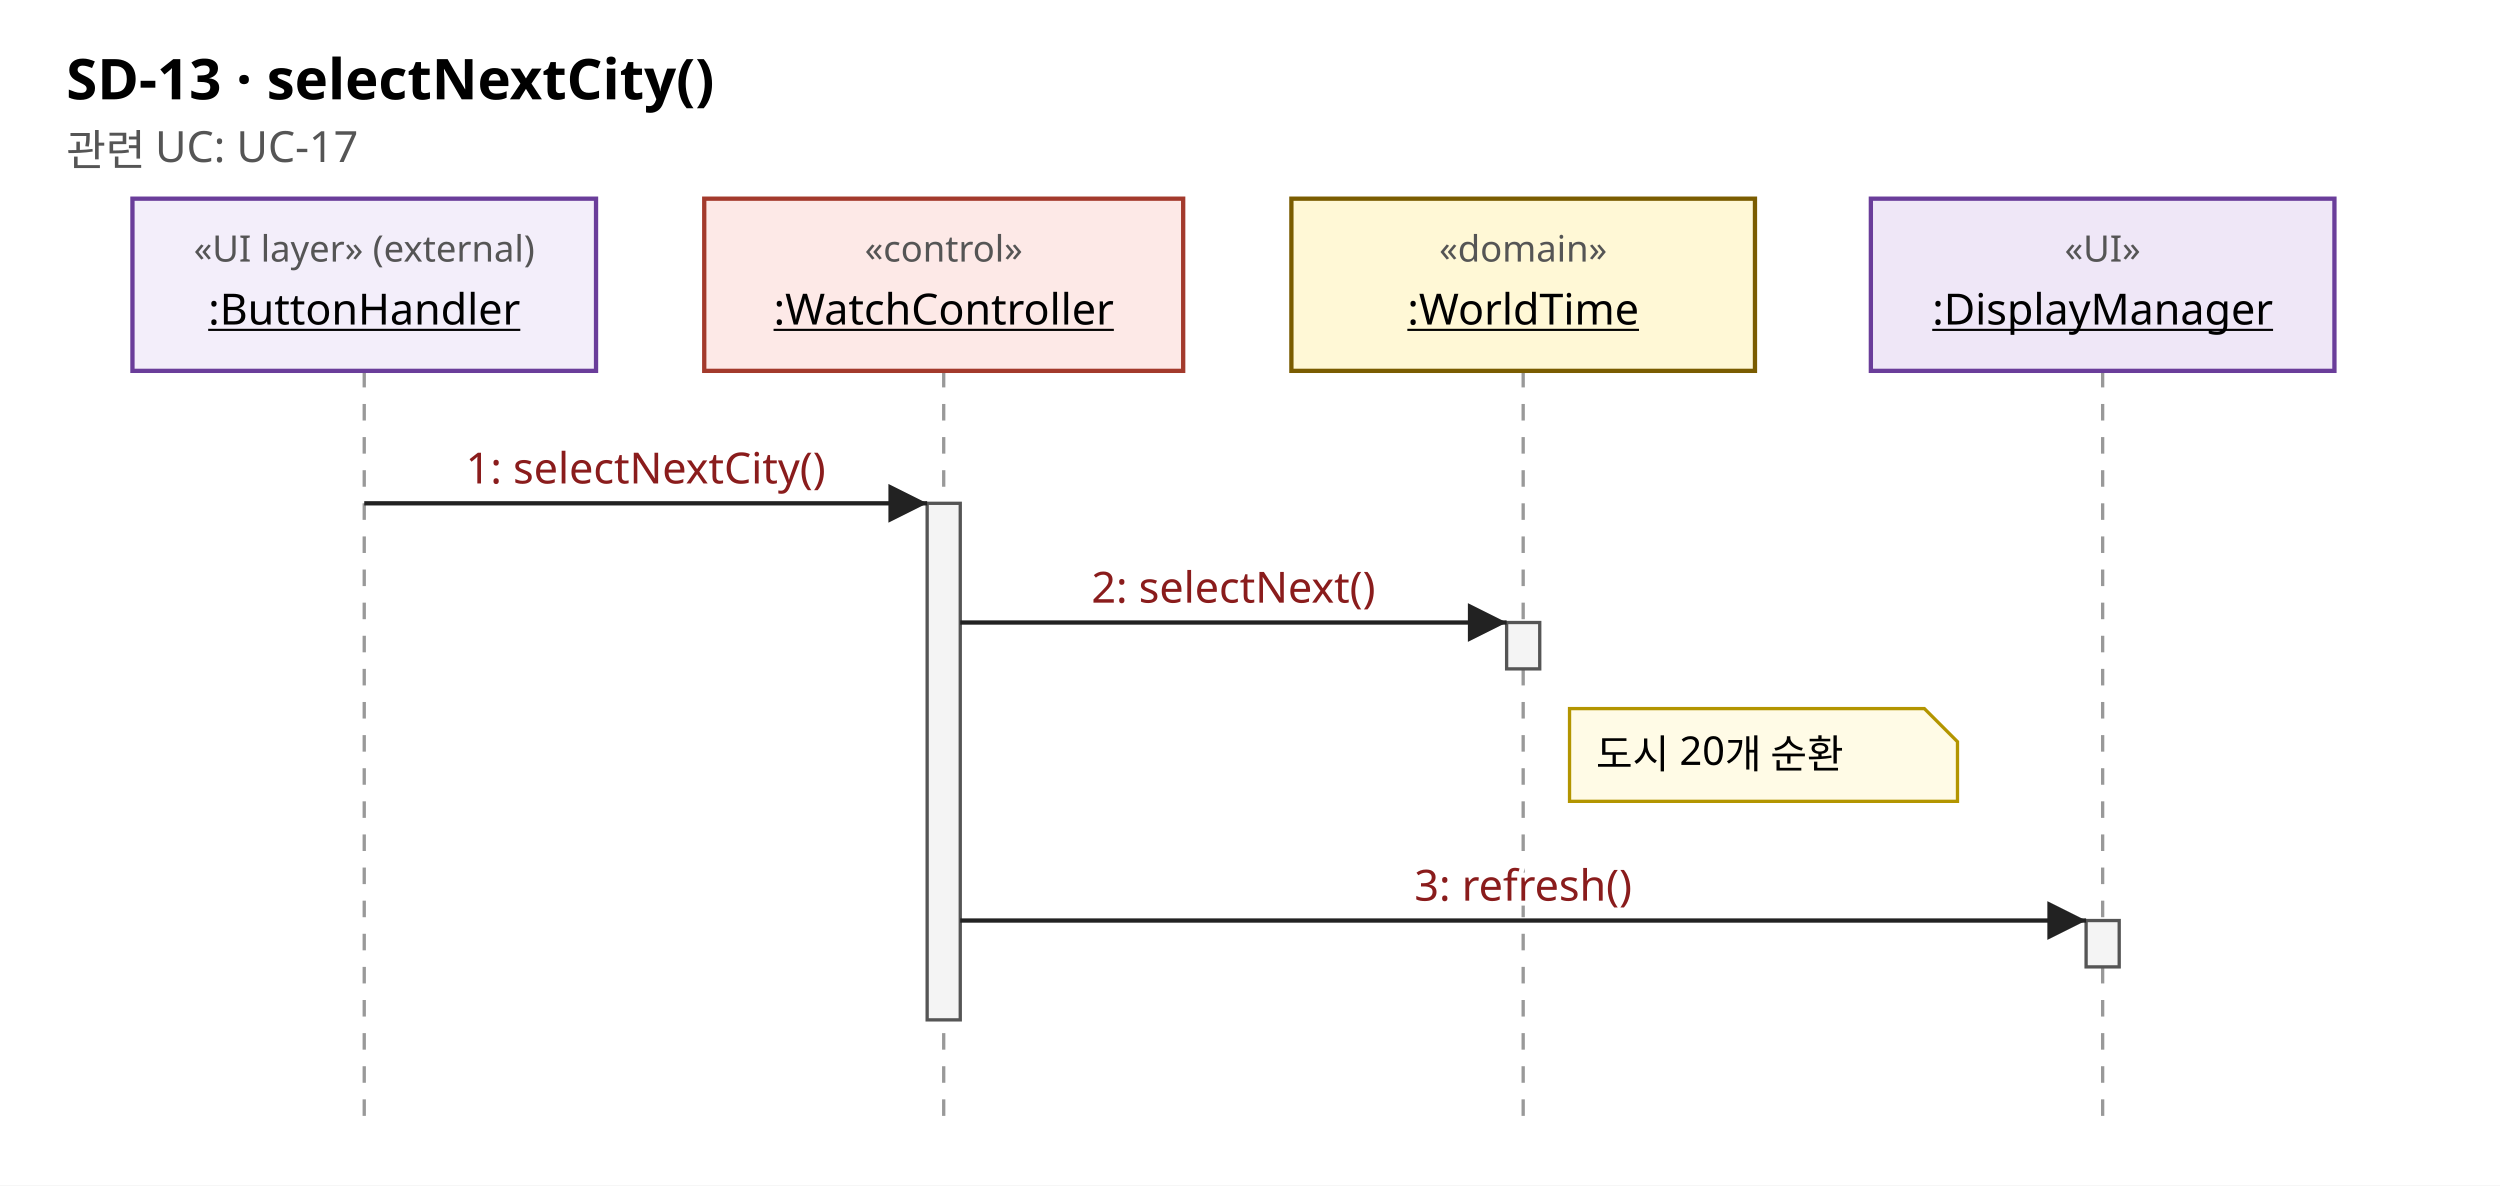
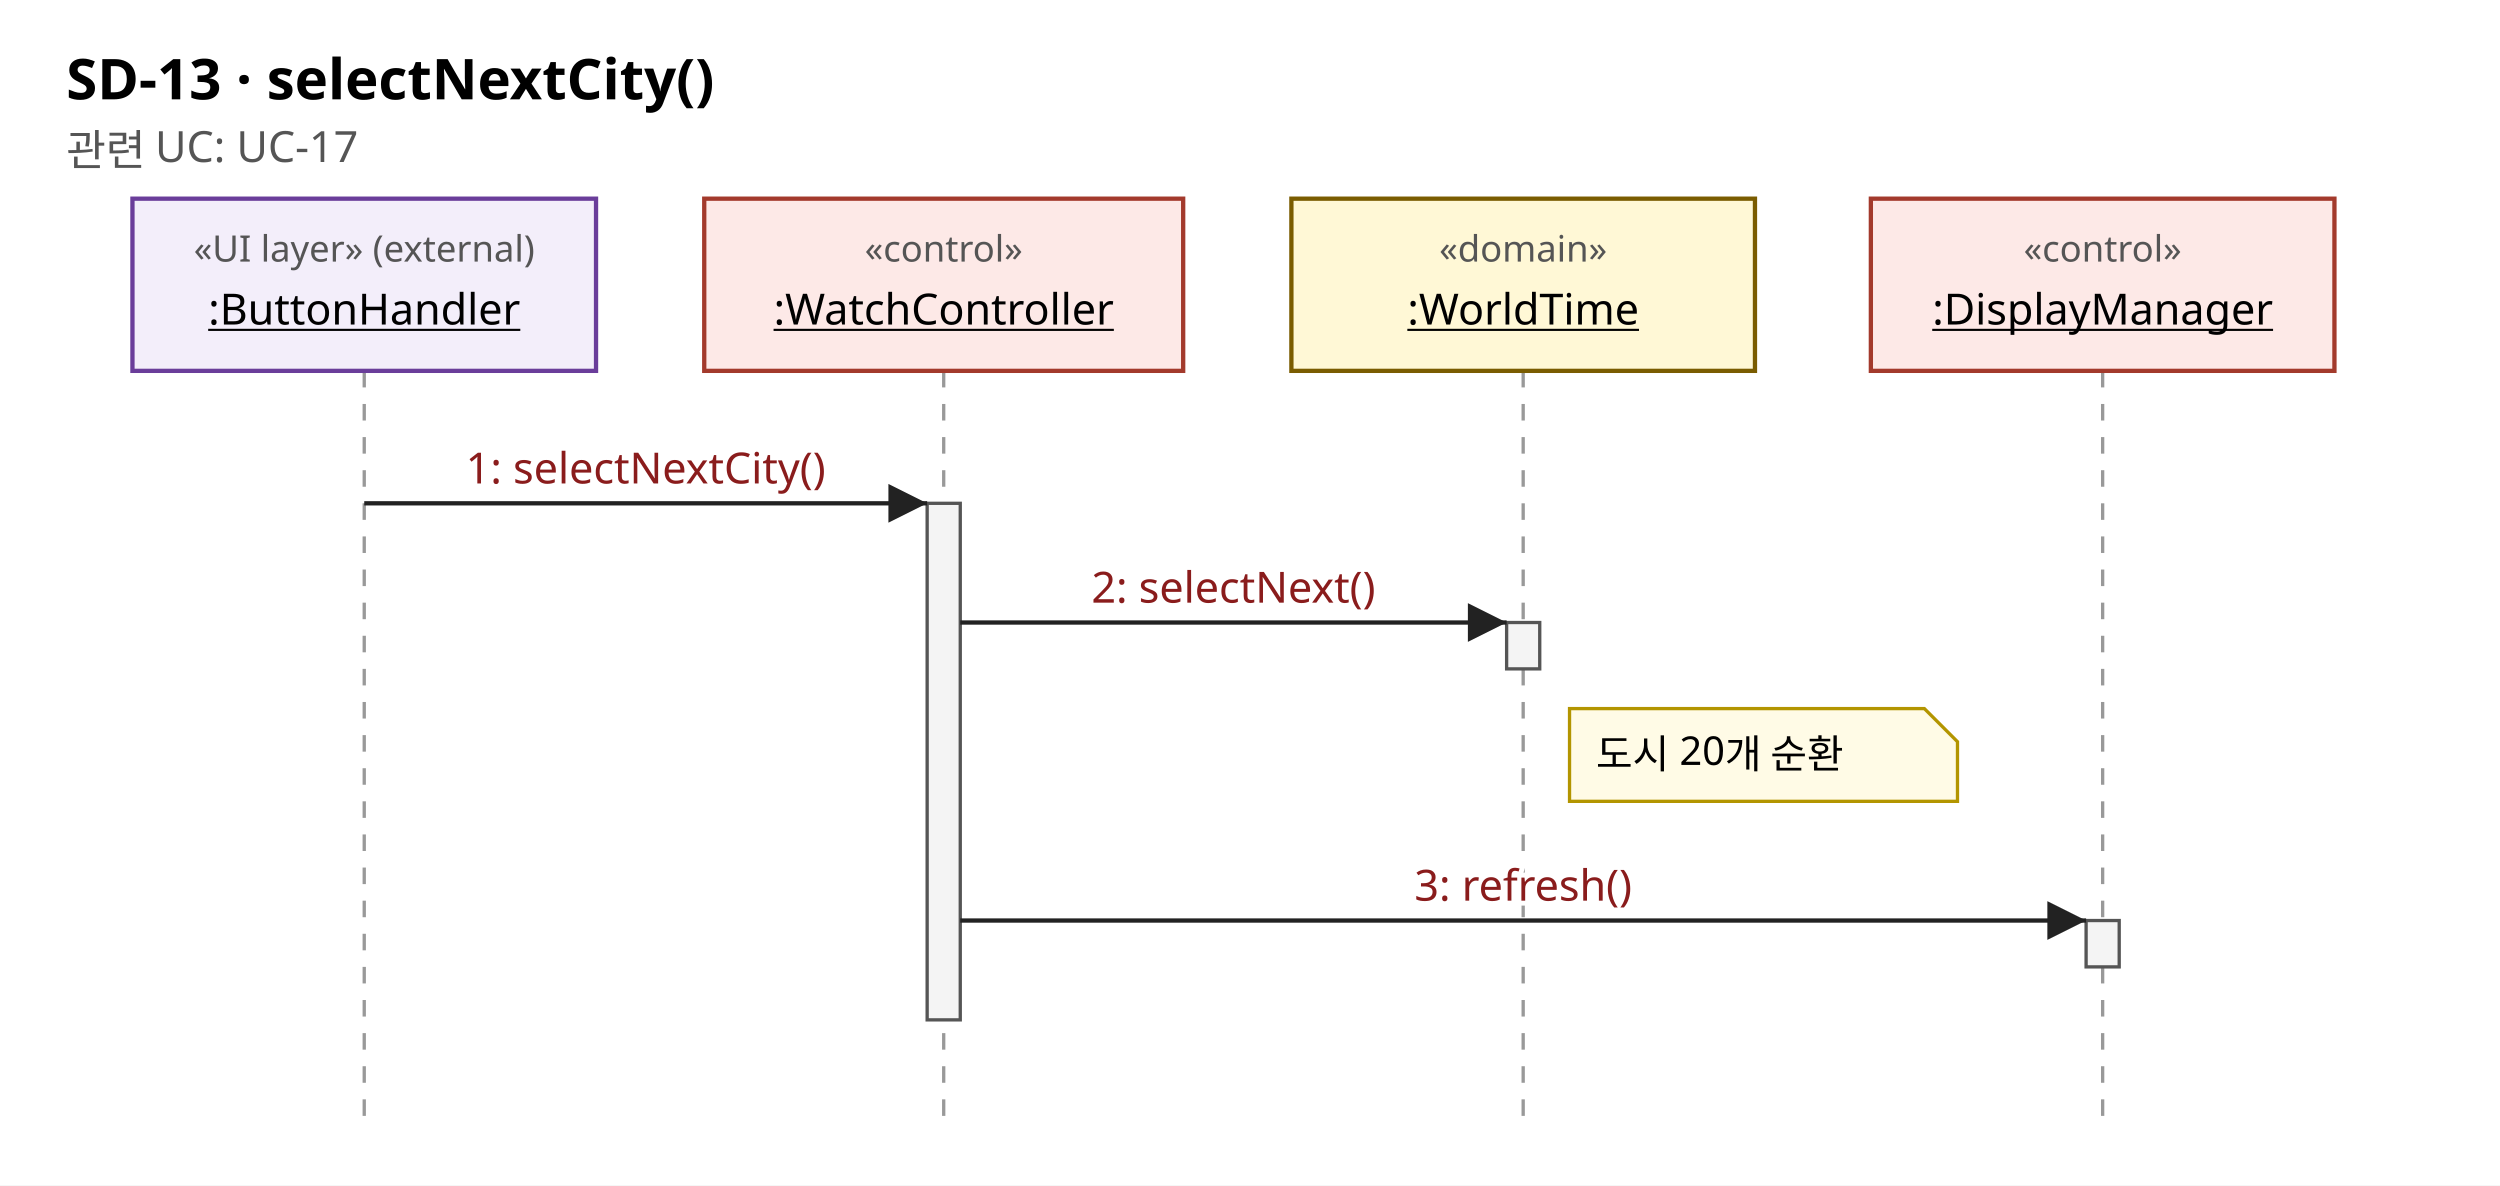
<svg xmlns="http://www.w3.org/2000/svg" width="755" height="358" viewBox="0 0 755 358" font-family="Malgun Gothic, Apple SD Gothic Neo, Noto Sans KR, WenQuanYi Zen Hei, sans-serif">
  <defs>
    <marker id="f" viewBox="0 0 10 10" refX="10" refY="5" markerWidth="9" markerHeight="9" orient="auto">
      <path d="M0,0 L10,5 L0,10 z" fill="#222" />
    </marker>
  </defs>
  <rect width="755" height="358" fill="#fff" />
  <text x="20" y="30" font-size="17" font-weight="bold">SD-13 · selectNextCity()</text>
  <text x="20" y="50" font-size="13" fill="#555">관련 UC: UC-17</text>
  <line x1="110" y1="112" x2="110" y2="338" stroke="#999" stroke-dasharray="5 5" />
  <rect x="40.0" y="60" width="140" height="52" fill="#f3eefa" stroke="#6a3d9a" stroke-width="1.3" />
  <text x="110" y="79" text-anchor="middle" font-size="11" fill="#555">«UI layer» (external)</text>
  <text x="110" y="98" text-anchor="middle" font-size="13" text-decoration="underline">:ButtonHandler</text>
  <line x1="285" y1="112" x2="285" y2="338" stroke="#999" stroke-dasharray="5 5" />
  <rect x="212.68" y="60" width="144.64" height="52" fill="#fde9e7" stroke="#a33a2c" stroke-width="1.3" />
  <text x="285" y="79" text-anchor="middle" font-size="11" fill="#555">«control»</text>
  <text x="285" y="98" text-anchor="middle" font-size="13" text-decoration="underline">:WatchController</text>
  <line x1="460" y1="112" x2="460" y2="338" stroke="#999" stroke-dasharray="5 5" />
  <rect x="390.0" y="60" width="140" height="52" fill="#fff8d6" stroke="#7a5c00" stroke-width="1.3" />
  <text x="460" y="79" text-anchor="middle" font-size="11" fill="#555">«domain»</text>
  <text x="460" y="98" text-anchor="middle" font-size="13" text-decoration="underline">:WorldTime</text>
  <line x1="635" y1="112" x2="635" y2="338" stroke="#999" stroke-dasharray="5 5" />
-   <rect x="565.0" y="60" width="140" height="52" fill="#efe7f7" stroke="#6a3d9a" stroke-width="1.3" />
-   <text x="635" y="79" text-anchor="middle" font-size="11" fill="#555">«UI»</text>
+   <rect x="565.0" y="60" width="140" height="52" fill="#fde9e7" stroke="#a33a2c" stroke-width="1.3" />
+   <text x="635" y="79" text-anchor="middle" font-size="11" fill="#555">«control»</text>
  <text x="635" y="98" text-anchor="middle" font-size="13" text-decoration="underline">:DisplayManager</text>
  <rect x="455" y="188" width="10" height="14" fill="#f4f4f4" stroke="#555" />
  <rect x="630" y="278" width="10" height="14" fill="#f4f4f4" stroke="#555" />
  <rect x="280" y="152" width="10" height="156" fill="#f4f4f4" stroke="#555" />
  <line x1="110" y1="152" x2="280" y2="152" stroke="#222" stroke-width="1.3" marker-end="url(#f)" />
  <text x="195.0" y="146" text-anchor="middle" font-size="13" fill="#8a1c1c" stroke="#fff" stroke-width="3" paint-order="stroke">1: selectNextCity()</text>
  <line x1="290" y1="188" x2="455" y2="188" stroke="#222" stroke-width="1.3" marker-end="url(#f)" />
  <text x="372.5" y="182" text-anchor="middle" font-size="13" fill="#8a1c1c" stroke="#fff" stroke-width="3" paint-order="stroke">2: selectNext()</text>
  <path d="M474,214 h107.16 l10,10 v18 h-117.16 z" fill="#fffbe6" stroke="#b39500" />
  <text x="482" y="232" font-size="12">도시 20개 순환</text>
  <line x1="290" y1="278" x2="630" y2="278" stroke="#222" stroke-width="1.3" marker-end="url(#f)" />
  <text x="460.0" y="272" text-anchor="middle" font-size="13" fill="#8a1c1c" stroke="#fff" stroke-width="3" paint-order="stroke">3: refresh()</text>
</svg>
